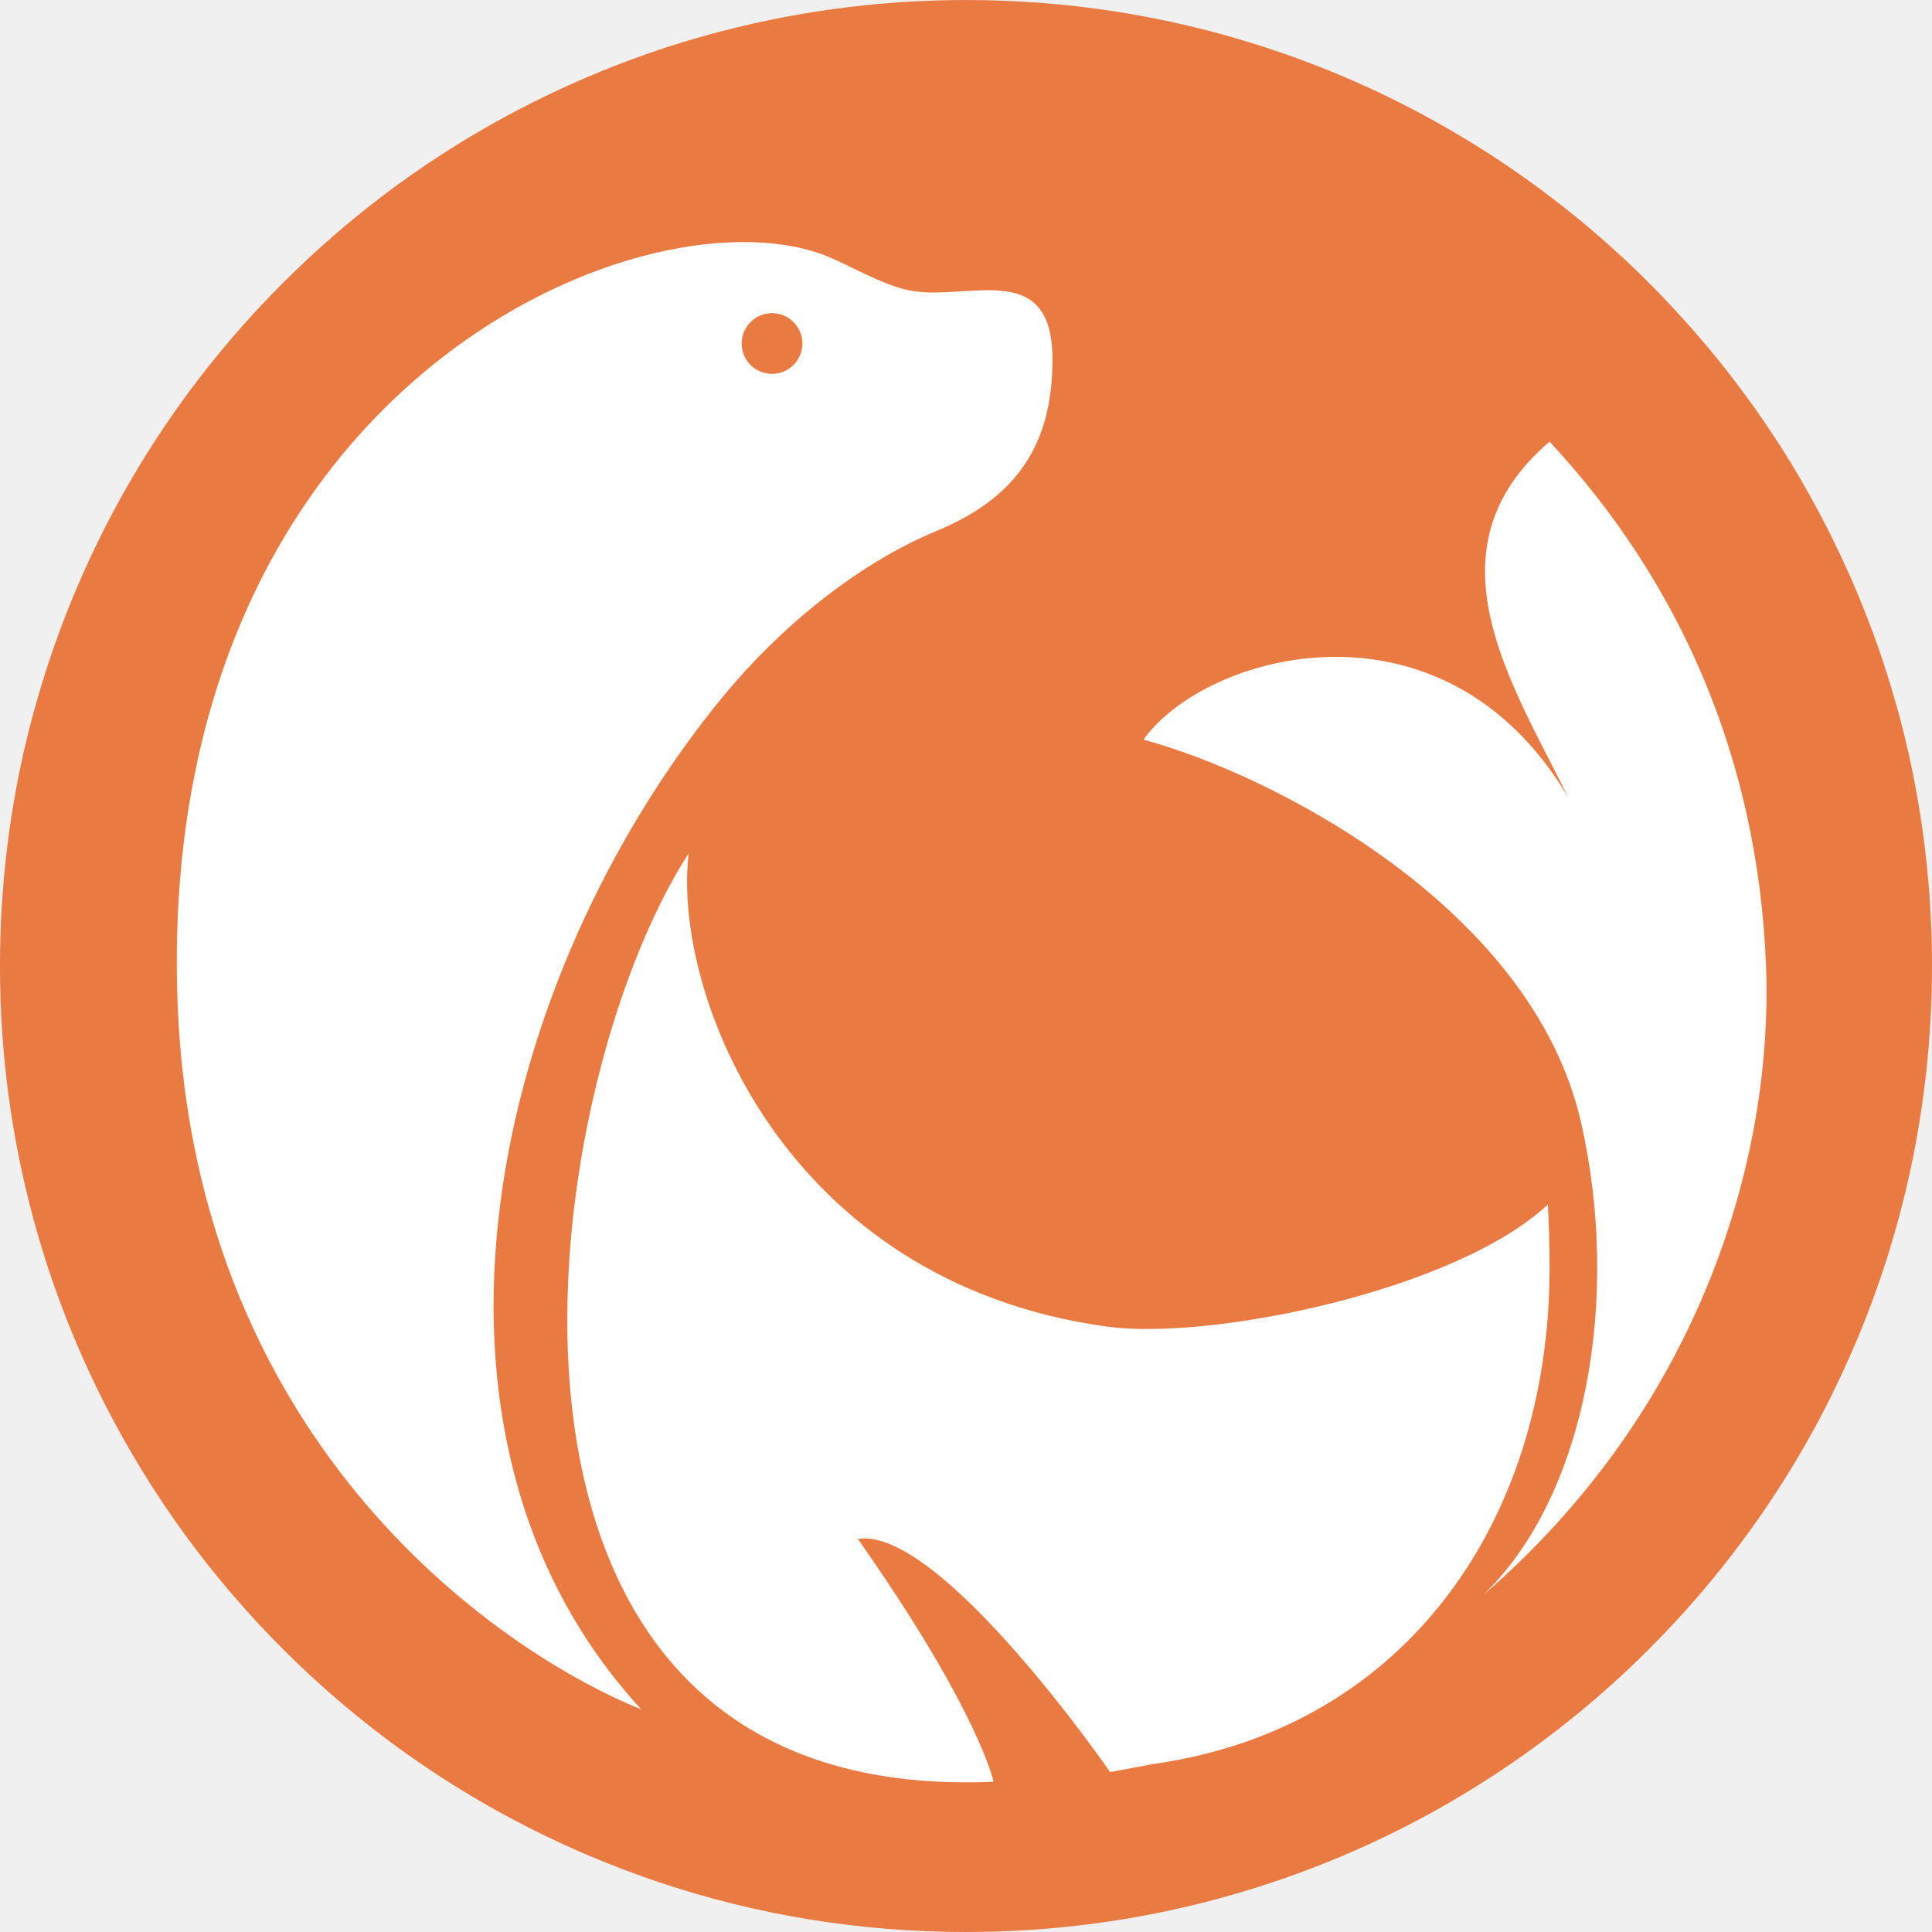
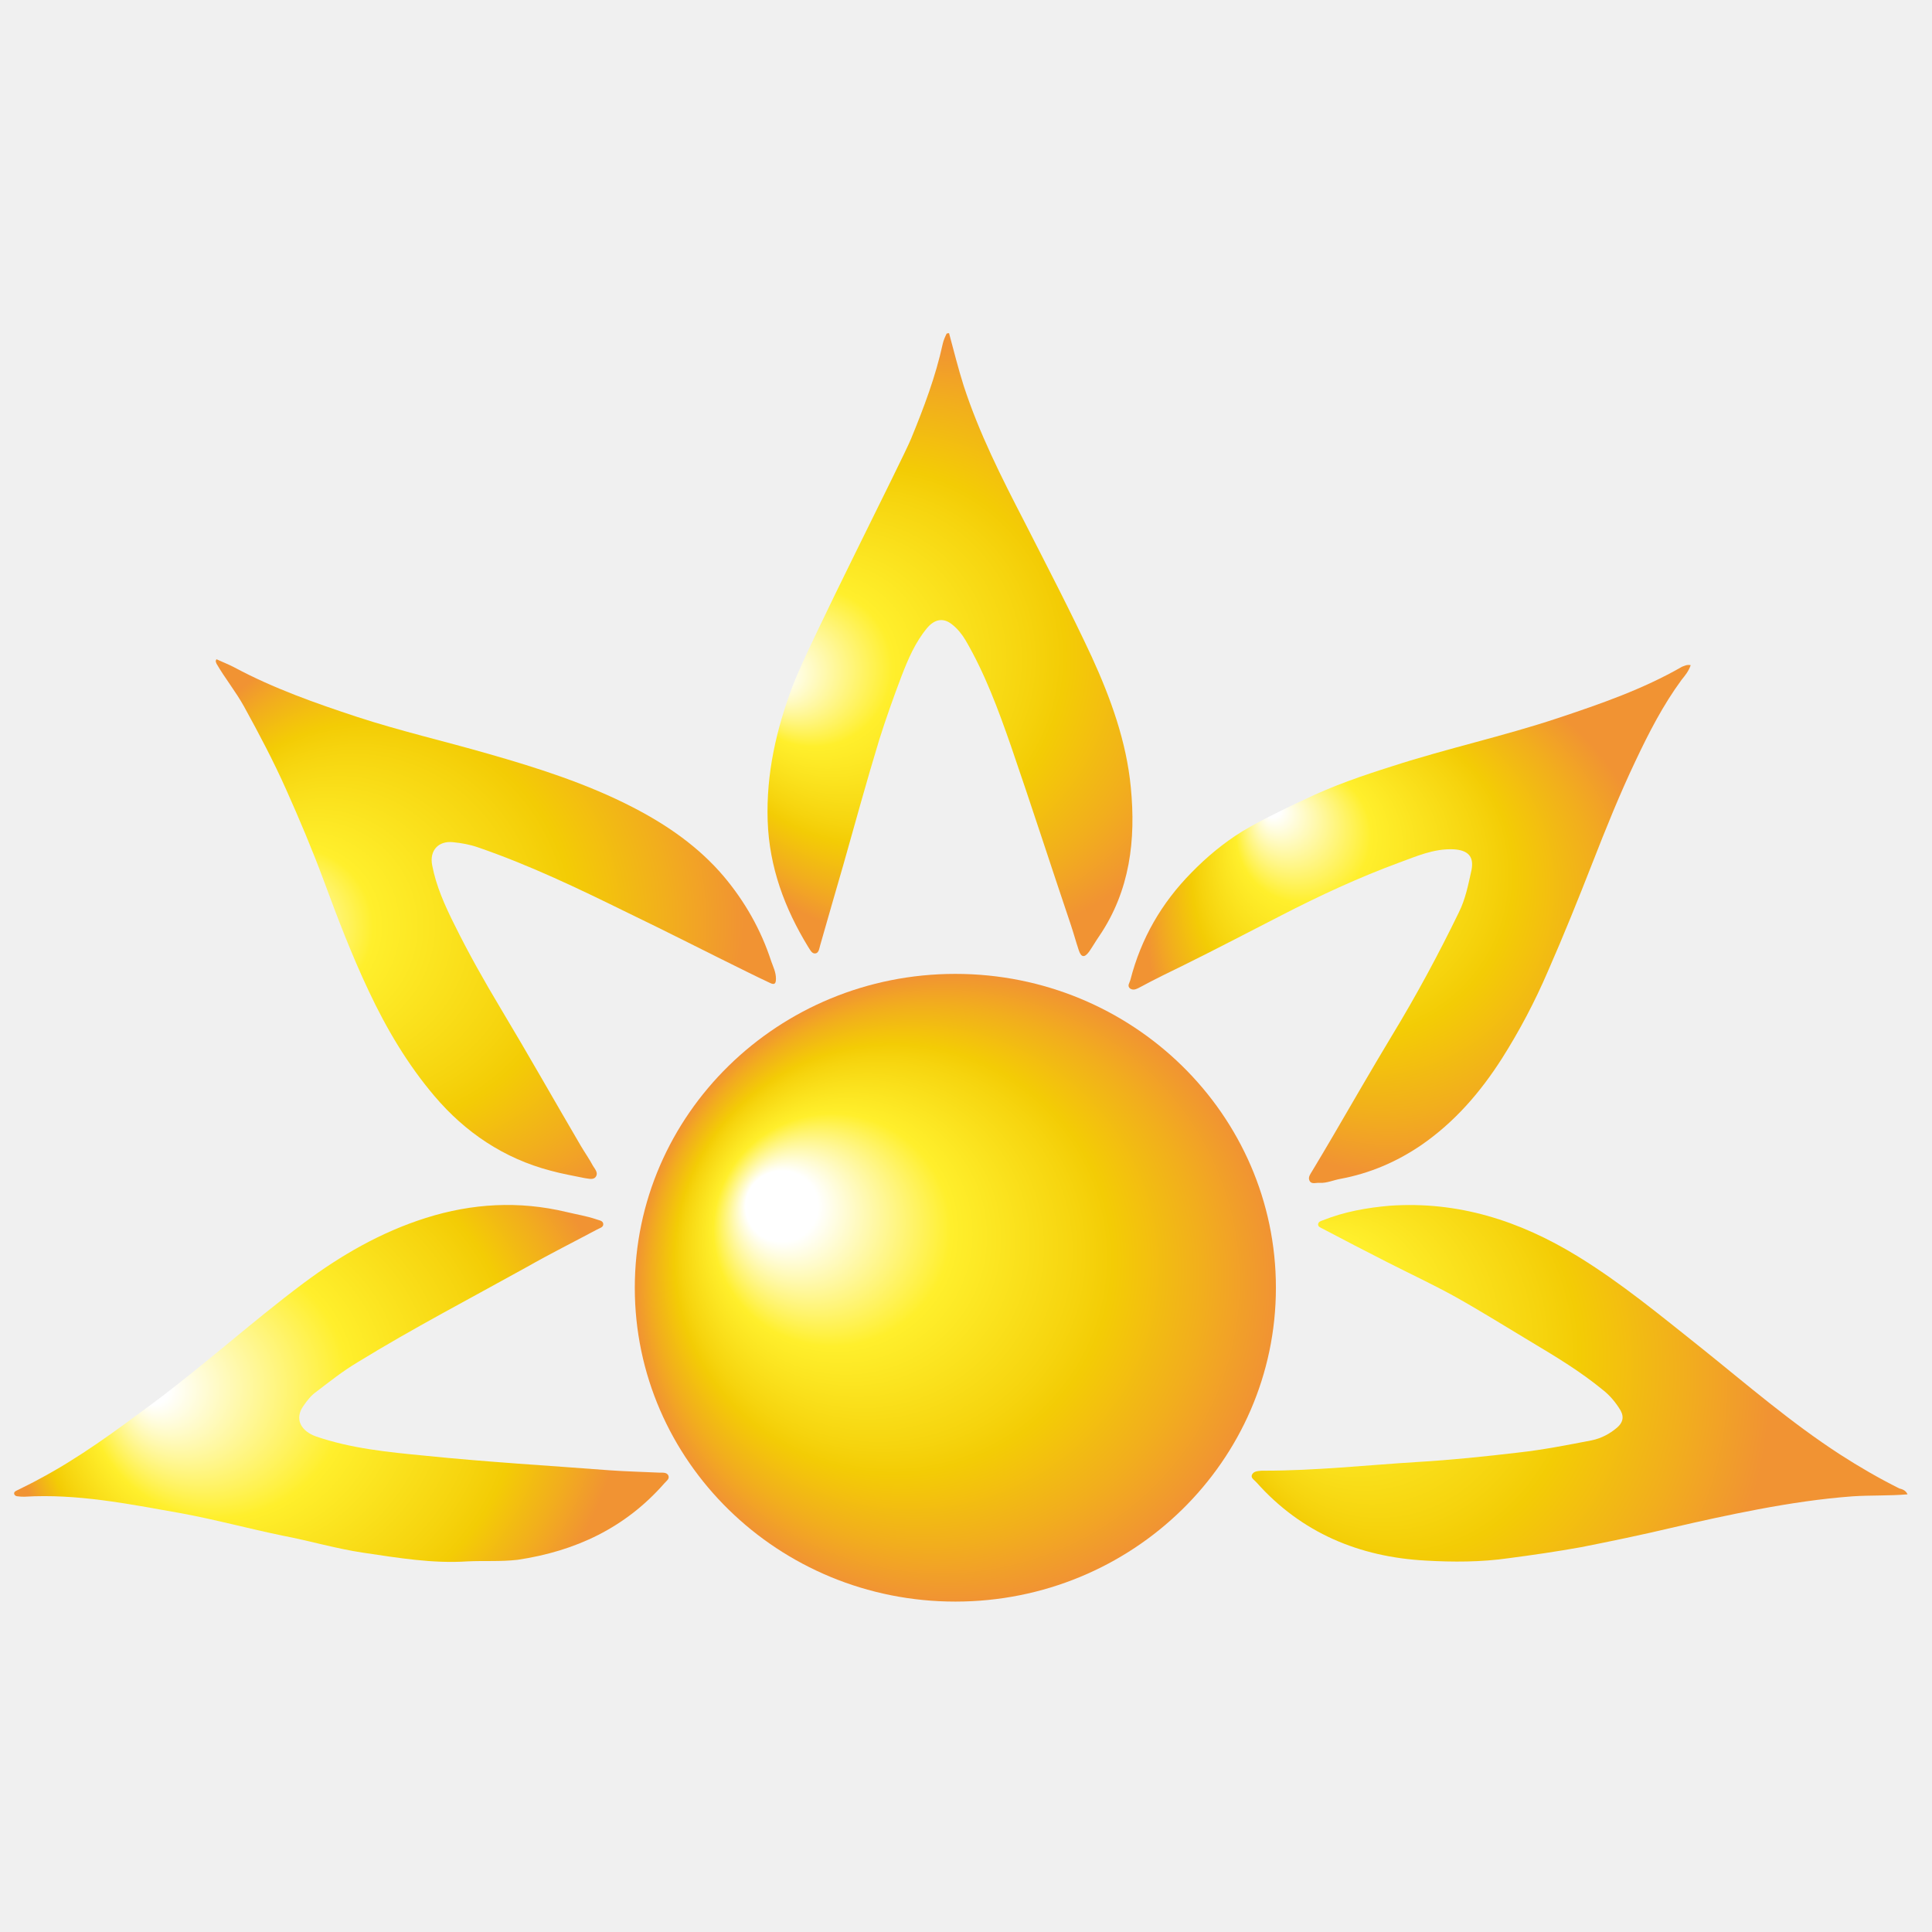
- <svg xmlns="http://www.w3.org/2000/svg" height="180" width="180" viewBox="0 0 180 180">
-   <circle fill="white" cx="90" cy="90" r="88" />
-   <path fill="#e97a42" d="M 178.224 72.09 c -0.296 -1.463 -0.627 -2.919 -0.996 -4.364 -0.293 -1.151 -0.616 -2.293 -0.956 -3.433 -0.301 -1.008 -0.612 -2.014 -0.95 -3.012 -0.531 -1.578 -1.113 -3.142 -1.735 -4.694 -0.216 -0.54 -0.433 -1.082 -0.661 -1.618 -0.195 -0.462 -0.399 -0.917 -0.601 -1.375 -0.262 -0.591 -0.53 -1.177 -0.804 -1.762 -0.074 -0.159 -0.151 -0.315 -0.226 -0.474 -0.209 -0.441 -0.422 -0.881 -0.638 -1.318 -0.076 -0.154 -0.153 -0.306 -0.229 -0.459 -0.236 -0.471 -0.477 -0.939 -0.721 -1.406 -0.053 -0.101 -0.105 -0.201 -0.158 -0.302 -1.143 -2.16 -2.367 -4.269 -3.68 -6.322 -0.116 -0.181 -0.237 -0.359 -0.355 -0.539 -0.094 -0.144 -0.189 -0.288 -0.284 -0.432 -0.284 -0.431 -0.57 -0.861 -0.862 -1.287 -0.112 -0.164 -0.225 -0.326 -0.338 -0.489 -0.193 -0.279 -0.382 -0.56 -0.579 -0.836 -0.089 -0.125 -0.182 -0.249 -0.273 -0.374 -0.13 -0.182 -0.264 -0.362 -0.395 -0.542 -0.277 -0.38 -0.556 -0.76 -0.838 -1.135 -0.15 -0.199 -0.303 -0.395 -0.454 -0.593 -0.21 -0.274 -0.417 -0.552 -0.63 -0.823 -0.055 -0.069 -0.111 -0.136 -0.166 -0.205 -0.482 -0.61 -0.971 -1.216 -1.47 -1.814 -0.129 -0.155 -0.262 -0.306 -0.392 -0.461 -0.402 -0.476 -0.808 -0.95 -1.22 -1.417 -0.186 -0.212 -0.375 -0.422 -0.563 -0.631 -0.384 -0.428 -0.773 -0.854 -1.167 -1.276 -0.176 -0.189 -0.351 -0.379 -0.529 -0.567 -0.564 -0.595 -1.134 -1.186 -1.716 -1.768 -1.091 -1.091 -2.207 -2.15 -3.346 -3.178 -1.016 -0.919 -2.05 -1.815 -3.103 -2.684 -0.772 -0.636 -1.557 -1.255 -2.348 -1.864 -3.465 -2.67 -7.112 -5.075 -10.927 -7.209 -2.869 -1.604 -5.83 -3.06 -8.883 -4.351 -2.443 -1.033 -4.922 -1.948 -7.428 -2.756 -8.879 -2.863 -18.13 -4.318 -27.605 -4.318 -3.19 0 -6.354 0.169 -9.488 0.496 -4.036 0.421 -8.019 1.114 -11.94 2.073 -1.732 0.423 -3.452 0.892 -5.157 1.42 -2.856 0.883 -5.673 1.912 -8.447 3.085 -2.645 1.118 -5.222 2.357 -7.729 3.711 -2.574 1.39 -5.073 2.901 -7.494 4.533 -1.195 0.805 -2.37 1.64 -3.527 2.503 -1.156 0.864 -2.292 1.756 -3.408 2.676 -0.553 0.456 -1.1 0.919 -1.643 1.389 -1.649 1.427 -3.252 2.92 -4.806 4.473 -2.582 2.582 -4.991 5.299 -7.222 8.138 -0.892 1.135 -1.756 2.292 -2.59 3.467 -0.417 0.588 -0.827 1.18 -1.23 1.778 -0.403 0.597 -0.798 1.199 -1.186 1.806 -0.388 0.607 -0.769 1.218 -1.143 1.835 -2.241 3.697 -4.216 7.562 -5.916 11.582 -1.095 2.589 -2.059 5.217 -2.901 7.877 -0.153 0.482 -0.3 0.965 -0.444 1.449 -0.339 1.14 -0.663 2.282 -0.956 3.433 -0.369 1.446 -0.7 2.901 -0.996 4.364 -1.034 5.121 -1.618 10.343 -1.749 15.637 -0.018 0.757 -0.028 1.514 -0.028 2.274 0 1.123 0.02 2.244 0.062 3.361 0.285 7.82 1.568 15.475 3.825 22.879 0.044 0.147 0.088 0.295 0.133 0.441 0.877 2.823 1.894 5.608 3.054 8.35 0.85 2.009 1.769 3.98 2.755 5.912 0.539 1.057 1.105 2.099 1.685 3.132 4.013 7.142 8.98 13.698 14.846 19.564 7.713 7.713 16.611 13.878 26.477 18.352 0.705 0.32 1.415 0.632 2.131 0.935 2.081 0.88 4.185 1.679 6.313 2.396 9.217 3.106 18.85 4.677 28.719 4.677 8.031 0 15.902 -1.047 23.522 -3.107 0.633 -0.172 1.266 -0.35 1.895 -0.535 0.757 -0.222 1.509 -0.456 2.26 -0.698 0.717 -0.232 1.431 -0.474 2.145 -0.723 1.752 -0.616 3.49 -1.281 5.211 -2.009 0.755 -0.319 1.503 -0.651 2.247 -0.989 1.237 -0.563 2.459 -1.15 3.664 -1.766 0.644 -0.328 1.283 -0.665 1.917 -1.009 1.654 -0.896 3.274 -1.848 4.865 -2.844 5.736 -3.591 11.06 -7.827 15.912 -12.679 0.775 -0.775 1.534 -1.562 2.278 -2.36 5.204 -5.59 9.636 -11.754 13.246 -18.417 0.343 -0.634 0.68 -1.274 1.009 -1.917 0.482 -0.944 0.943 -1.9 1.392 -2.863 0.471 -1.007 0.928 -2.021 1.364 -3.049 1.22 -2.886 2.281 -5.82 3.187 -8.793 0.559 -1.833 1.056 -3.68 1.494 -5.542 0.108 -0.458 0.211 -0.916 0.312 -1.376 0.194 -0.883 0.373 -1.77 0.539 -2.659 1.02 -5.455 1.542 -11.02 1.542 -16.663 0 -6.074 -0.595 -12.058 -1.776 -17.911 z m -161.733 19.614 c -1.118 -56.662 44.604 -74.877 60.998 -67.647 2.187 0.965 4.732 2.431 7.042 2.96 5.295 1.213 13.432 -3.113 13.521 6.273 0.078 8.156 -3.389 13.108 -10.797 16.177 -7.539 3.124 -14.777 9.181 -19.95 15.493 -21.487 26.216 -31.231 68.556 -7.565 94.296 -13.679 -5.545 -42.418 -25.467 -43.248 -67.552 z m 91.109 72.619 c -0.053 0.008 -4.171 0.775 -4.171 0.775 0 0 -15.862 -22.957 -23.509 -21.719 11.291 16.04 12.649 22.625 12.649 22.625 -0.053 0.001 -0.107 0.001 -0.161 0.003 -51.831 2.131 -42.785 -64.026 -28.246 -86.502 -1.555 13.073 8.878 39.992 39.034 44.1 9.495 1.293 32.302 -3.275 41.015 -11.38 0.098 1.825 0.163 3.85 0.159 6.013 -0.046 23.538 -13.47 42.743 -36.77 46.085 z m 30.575 -15.708 c 9.647 -9.263 12.869 -27.779 9.103 -44.137 -4.608 -20.011 -28.861 -32.383 -40.744 -35.564 5.766 -8.089 27.908 -14.274 39.567 5.363 -5.172 -10.519 -13.556 -23.023 -1.732 -33.128 12.411 13.329 19.411 29.94 20.161 48.7 0.75 18.753 -6.64 41.768 -26.355 58.765 z" />
-   <circle fill="#e97a42" cx="71.927" cy="32.004" r="2.829" />
+ <svg xmlns="http://www.w3.org/2000/svg" version="1.1" id="Capa_1" x="0px" y="0px" viewBox="95 -50 490 490" style="" xml:space="preserve">
+   <style type="text/css">
+  .st0{fill:#201C19;}
+  .st1{fill:url(#SVGID_1_);}
+  .st2{fill:url(#SVGID_2_);}
+  .st3{fill:url(#SVGID_3_);}
+  .st4{fill:url(#SVGID_4_);}
+  .st5{fill:url(#SVGID_5_);}
+  .st6{fill:url(#SVGID_6_);}
+ </style>
+   <g>
+     <g id="sun">
+       <radialGradient id="SVGID_1_" cx="473.597" cy="303.804" r="76.843" fx="414.782" fy="280.468" gradientTransform="matrix(1 0 0 1.1279 0 -38.8657)" gradientUnits="userSpaceOnUse">
+         <stop offset="0.25" style="stop-color:#FFEF2C" />
+         <stop offset="0.524" style="stop-color:#F6D40E" />
+         <stop offset="0.596" style="stop-color:#F3CC05" />
+         <stop offset="0.794" style="stop-color:#F2AE1D" />
+         <stop offset="0.951" style="stop-color:#F19333" />
+       </radialGradient>
+       <path class="st1" d="M578.8,329c-4.8,0.4-9.3,0.2-13.9,0.5c-8.1,0.6-16,1.8-24,3.3c-7.4,1.4-14.7,3-22,4.7    c-7.6,1.8-15.3,3.4-22.9,4.9c-6.1,1.1-12.3,2-18.4,2.8c-7,1-14.1,1-21,0.6c-16.8-0.9-31.5-7-42.9-19.8c-0.5-0.6-1.5-1.1-1.2-1.9    c0.4-1,1.5-1,2.5-1.1c0.2,0,0.5,0,0.7,0c13,0,25.8-1.4,38.7-2.2c8.6-0.5,17.2-1.4,25.7-2.4c6.3-0.7,12.4-1.9,18.6-3.1    c2.4-0.5,4.5-1.6,6.4-3.2c1.4-1.2,1.9-2.6,0.9-4.4c-1.2-2-2.7-3.8-4.5-5.2c-5.6-4.6-11.7-8.3-17.9-12c-6.5-3.9-12.9-7.9-19.5-11.6    c-5.6-3.1-11.4-5.8-17.1-8.7c-5.5-2.8-11.1-5.7-16.6-8.6c-0.5-0.3-1.1-0.4-1.1-1.1c0.1-0.7,0.7-0.8,1.2-1c5.5-2.2,11.2-3.2,17-3.7    c17.3-1.2,32.9,3.8,47.6,12.8c11.1,6.8,21.1,15.1,31.3,23.2c11.6,9.3,22.8,19,35.3,27.1c4.8,3.1,9.8,6,15,8.6    C577.4,327.7,578.3,327.9,578.8,329z" />
+       <radialGradient id="SVGID_2_" cx="181.567" cy="300.839" r="89.664" fx="131.603" fy="302.313" gradientUnits="userSpaceOnUse">
+         <stop offset="4.469274e-02" style="stop-color:#FFFFFF" />
+         <stop offset="0.371" style="stop-color:#FFEF2C" />
+         <stop offset="0.62" style="stop-color:#F6D40E" />
+         <stop offset="0.684" style="stop-color:#F3CC05" />
+         <stop offset="0.788" style="stop-color:#F2AE1D" />
+         <stop offset="0.87" style="stop-color:#F19333" />
+       </radialGradient>
+       <path class="st2" d="M213.6,346c-8.9,0.6-17.7-0.9-26.5-2.2c-6.8-1-13.5-3-20.3-4.3c-8.8-1.8-17.5-4.2-26.4-5.8    c-13-2.3-25.9-4.9-39.2-4.1c-0.6,0-1.1,0-1.7-0.1c-0.4,0-0.8-0.2-0.9-0.6c-0.1-0.5,0.3-0.7,0.7-0.9c1.8-0.9,3.7-1.8,5.5-2.8    c10.2-5.4,19.4-12.2,28.7-19.1c13.2-9.8,25.3-20.8,38.4-30.6c9.5-7.1,19.7-13,31.1-16.6c11.7-3.7,23.6-4.4,35.7-1.5    c2.5,0.6,5,1,7.4,1.8c0.7,0.3,1.8,0.3,1.9,1.2c0.1,0.9-1,1.1-1.7,1.5c-5.8,3.1-11.8,6.1-17.6,9.4c-14.4,8-29,15.6-43,24.2    c-3.7,2.2-7.1,4.9-10.5,7.5c-1.3,0.9-2.3,2.2-3.2,3.5c-2.5,3.5-0.5,6.5,3.1,7.8c9,3.1,18.4,4,27.7,4.9c15.6,1.6,31.2,2.5,46.8,3.7    c4.2,0.3,8.5,0.4,12.7,0.6c0.8,0,1.8-0.1,2.2,0.7c0.4,0.9-0.5,1.4-1,2c-9.9,11.3-22.5,17.2-37.2,19.4    C222,346.1,217.8,345.8,213.6,346z" />
+       <radialGradient id="SVGID_3_" cx="336.019" cy="113.516" r="80.27" fx="289.775" fy="121.288" gradientUnits="userSpaceOnUse">
+         <stop offset="2.933782e-02" style="stop-color:#FFFFFF" />
+         <stop offset="0.25" style="stop-color:#FFEF2C" />
+         <stop offset="0.524" style="stop-color:#F6D40E" />
+         <stop offset="0.596" style="stop-color:#F3CC05" />
+         <stop offset="0.794" style="stop-color:#F2AE1D" />
+         <stop offset="0.951" style="stop-color:#F19333" />
+       </radialGradient>
+       <path class="st3" d="M335.7,34.5c1.2,4.4,2.3,8.9,3.7,13.3c3.9,12,9.6,23.3,15.4,34.5c5.8,11.4,11.7,22.7,17.1,34.3    c4.8,10.5,8.8,21.5,9.9,33.1c1.3,13.3-0.2,26.2-8,37.7c-0.9,1.3-1.7,2.7-2.6,4c-1.2,1.6-2,1.4-2.6-0.4c-0.7-2.1-1.3-4.3-2-6.4    c-5.1-15.1-10-30.3-15.2-45.4c-3.2-9.2-6.6-18.4-11.5-26.8c-0.9-1.5-2-2.9-3.4-4c-2.2-1.8-4.4-1.4-6.3,0.8    c-3.1,3.7-4.9,8-6.6,12.4c-2,5.3-3.9,10.6-5.6,16c-3.2,10.5-6.1,21.1-9.1,31.7c-2,6.8-3.9,13.6-5.9,20.5c-0.2,0.7-0.3,1.8-1.1,2    c-1,0.2-1.4-0.9-1.9-1.6c-6-9.8-9.900-20.3-10.3-32c-0.4-12,2.2-23.3,6.4-34.4c3.8-10.1,27.9-57.4,30-62.6c3.2-7.8,6.2-15.7,8-24    c0.2-0.9,0.6-1.8,1-2.6C335.4,34.5,335.6,34.5,335.7,34.5z" />
+       <radialGradient id="SVGID_4_" cx="452.552" cy="184.341" r="68.532" fx="416.714" fy="154.472" gradientUnits="userSpaceOnUse">
+         <stop offset="2.933782e-02" style="stop-color:#FFFFFF" />
+         <stop offset="0.25" style="stop-color:#FFEF2C" />
+         <stop offset="0.524" style="stop-color:#F6D40E" />
+         <stop offset="0.596" style="stop-color:#F3CC05" />
+         <stop offset="0.794" style="stop-color:#F2AE1D" />
+         <stop offset="0.951" style="stop-color:#F19333" />
+       </radialGradient>
+       <path class="st4" d="M523.8,118.7c-0.5,1.5-1.4,2.6-2.3,3.7c-4.7,6.4-8.3,13.4-11.7,20.6c-4,8.4-7.5,17.1-10.9,25.8    c-3.6,9.2-7.3,18.4-11.3,27.5c-3.3,7.7-7.2,15.1-11.7,22.2c-5.5,8.6-12,16.1-20.4,21.9c-6.3,4.3-13.1,7.2-20.6,8.6    c-1.7,0.3-3.4,1.1-5.2,1c-0.9-0.1-2.1,0.5-2.6-0.6c-0.4-0.9,0.3-1.7,0.7-2.4c1.8-3,3.6-6,5.4-9.1c4.9-8.4,9.8-16.9,14.8-25.2    c6.2-10.2,11.8-20.6,17-31.3c1.7-3.4,2.4-7.1,3.2-10.7c0.7-3.5-0.9-5.1-4.6-5.3c-5-0.2-9.4,1.8-13.8,3.4    c-10.3,3.8-20.2,8.4-29.9,13.4c-8.2,4.2-16.4,8.5-24.7,12.6c-3.7,1.8-7.4,3.6-11.1,5.6c-0.8,0.4-1.6,0.9-2.5,0.3    c-0.8-0.7-0.1-1.4,0.1-2.2c2.7-10.5,7.9-19.5,15.5-27.2c3.8-3.9,8.1-7.5,12.8-10.4c5.4-3.3,14.3-7.4,15.8-8.1    c7.2-3.5,14.8-6.1,22.4-8.5c13.9-4.5,28.2-7.6,42-12.2c10.8-3.6,21.5-7.3,31.4-13C522.2,118.9,522.8,118.5,523.8,118.7z" />
+       <radialGradient id="SVGID_5_" cx="220.826" cy="183.106" r="100.59" fx="157.125" fy="185.529" gradientUnits="userSpaceOnUse">
+         <stop offset="2.933782e-02" style="stop-color:#FFFFFF" />
+         <stop offset="0.198" style="stop-color:#FFEF2C" />
+         <stop offset="0.444" style="stop-color:#F6D40E" />
+         <stop offset="0.508" style="stop-color:#F3CC05" />
+         <stop offset="0.654" style="stop-color:#F2AE1D" />
+         <stop offset="0.77" style="stop-color:#F19333" />
+       </radialGradient>
+       <path class="st5" d="M149.9,117.2c1.5,0.7,3.1,1.3,4.6,2.1c9.9,5.3,20.4,9,31,12.5c11,3.6,22.3,6.2,33.4,9.4    c12.6,3.6,25.1,7.6,36.7,13.6c8.7,4.5,16.6,10,22.9,17.4c5.4,6.4,9.5,13.6,12.1,21.6c0.5,1.4,1.2,2.8,1.2,4.4    c0,1.2-0.3,1.7-1.5,1.1c-1.9-0.9-3.8-1.8-5.6-2.7c-10.2-5-20.3-10.2-30.5-15.1c-12.4-6.1-24.9-12.1-38-16.6    c-2-0.7-4.2-1.1-6.3-1.3c-3.7-0.4-6,2.1-5.3,5.8c1,5.3,3.2,10.2,5.6,15c3.6,7.3,7.6,14.4,11.8,21.4c6.9,11.5,13.5,23.2,20.3,34.8    c1,1.7,2.2,3.4,3.1,5.1c0.5,0.8,1.3,1.7,0.8,2.6c-0.6,1.1-1.9,0.6-2.9,0.5c-2.9-0.6-5.8-1.1-8.7-1.9c-11.8-3.1-21.6-9.7-29.4-18.9    c-6.8-8-12.2-17.1-16.7-26.7c-4.3-9.1-7.9-18.5-11.4-28c-2.9-7.8-6.1-15.4-9.5-23c-3.2-7.2-6.9-14.2-10.7-21.1    c-2.1-3.8-4.8-7.1-7-10.9C149.9,118.1,149.5,117.8,149.9,117.2z" />
+       <radialGradient id="SVGID_6_" cx="334.089" cy="264.182" r="80.75" fx="284.756" fy="240.508" gradientTransform="matrix(1.0065 0 0 0.9856 1.0543 16.2691)" gradientUnits="userSpaceOnUse">
+         <stop offset="0.113" style="stop-color:#FFFFFF" />
+         <stop offset="0.371" style="stop-color:#FFEF2C" />
+         <stop offset="0.62" style="stop-color:#F6D40E" />
+         <stop offset="0.684" style="stop-color:#F3CC05" />
+         <stop offset="0.86" style="stop-color:#F2AE1D" />
+         <stop offset="1" style="stop-color:#F19333" />
+       </radialGradient>
+       <ellipse class="st6" cx="337.3" cy="276.6" rx="81.3" ry="79.6" />
+     </g>
+   </g>
</svg>
